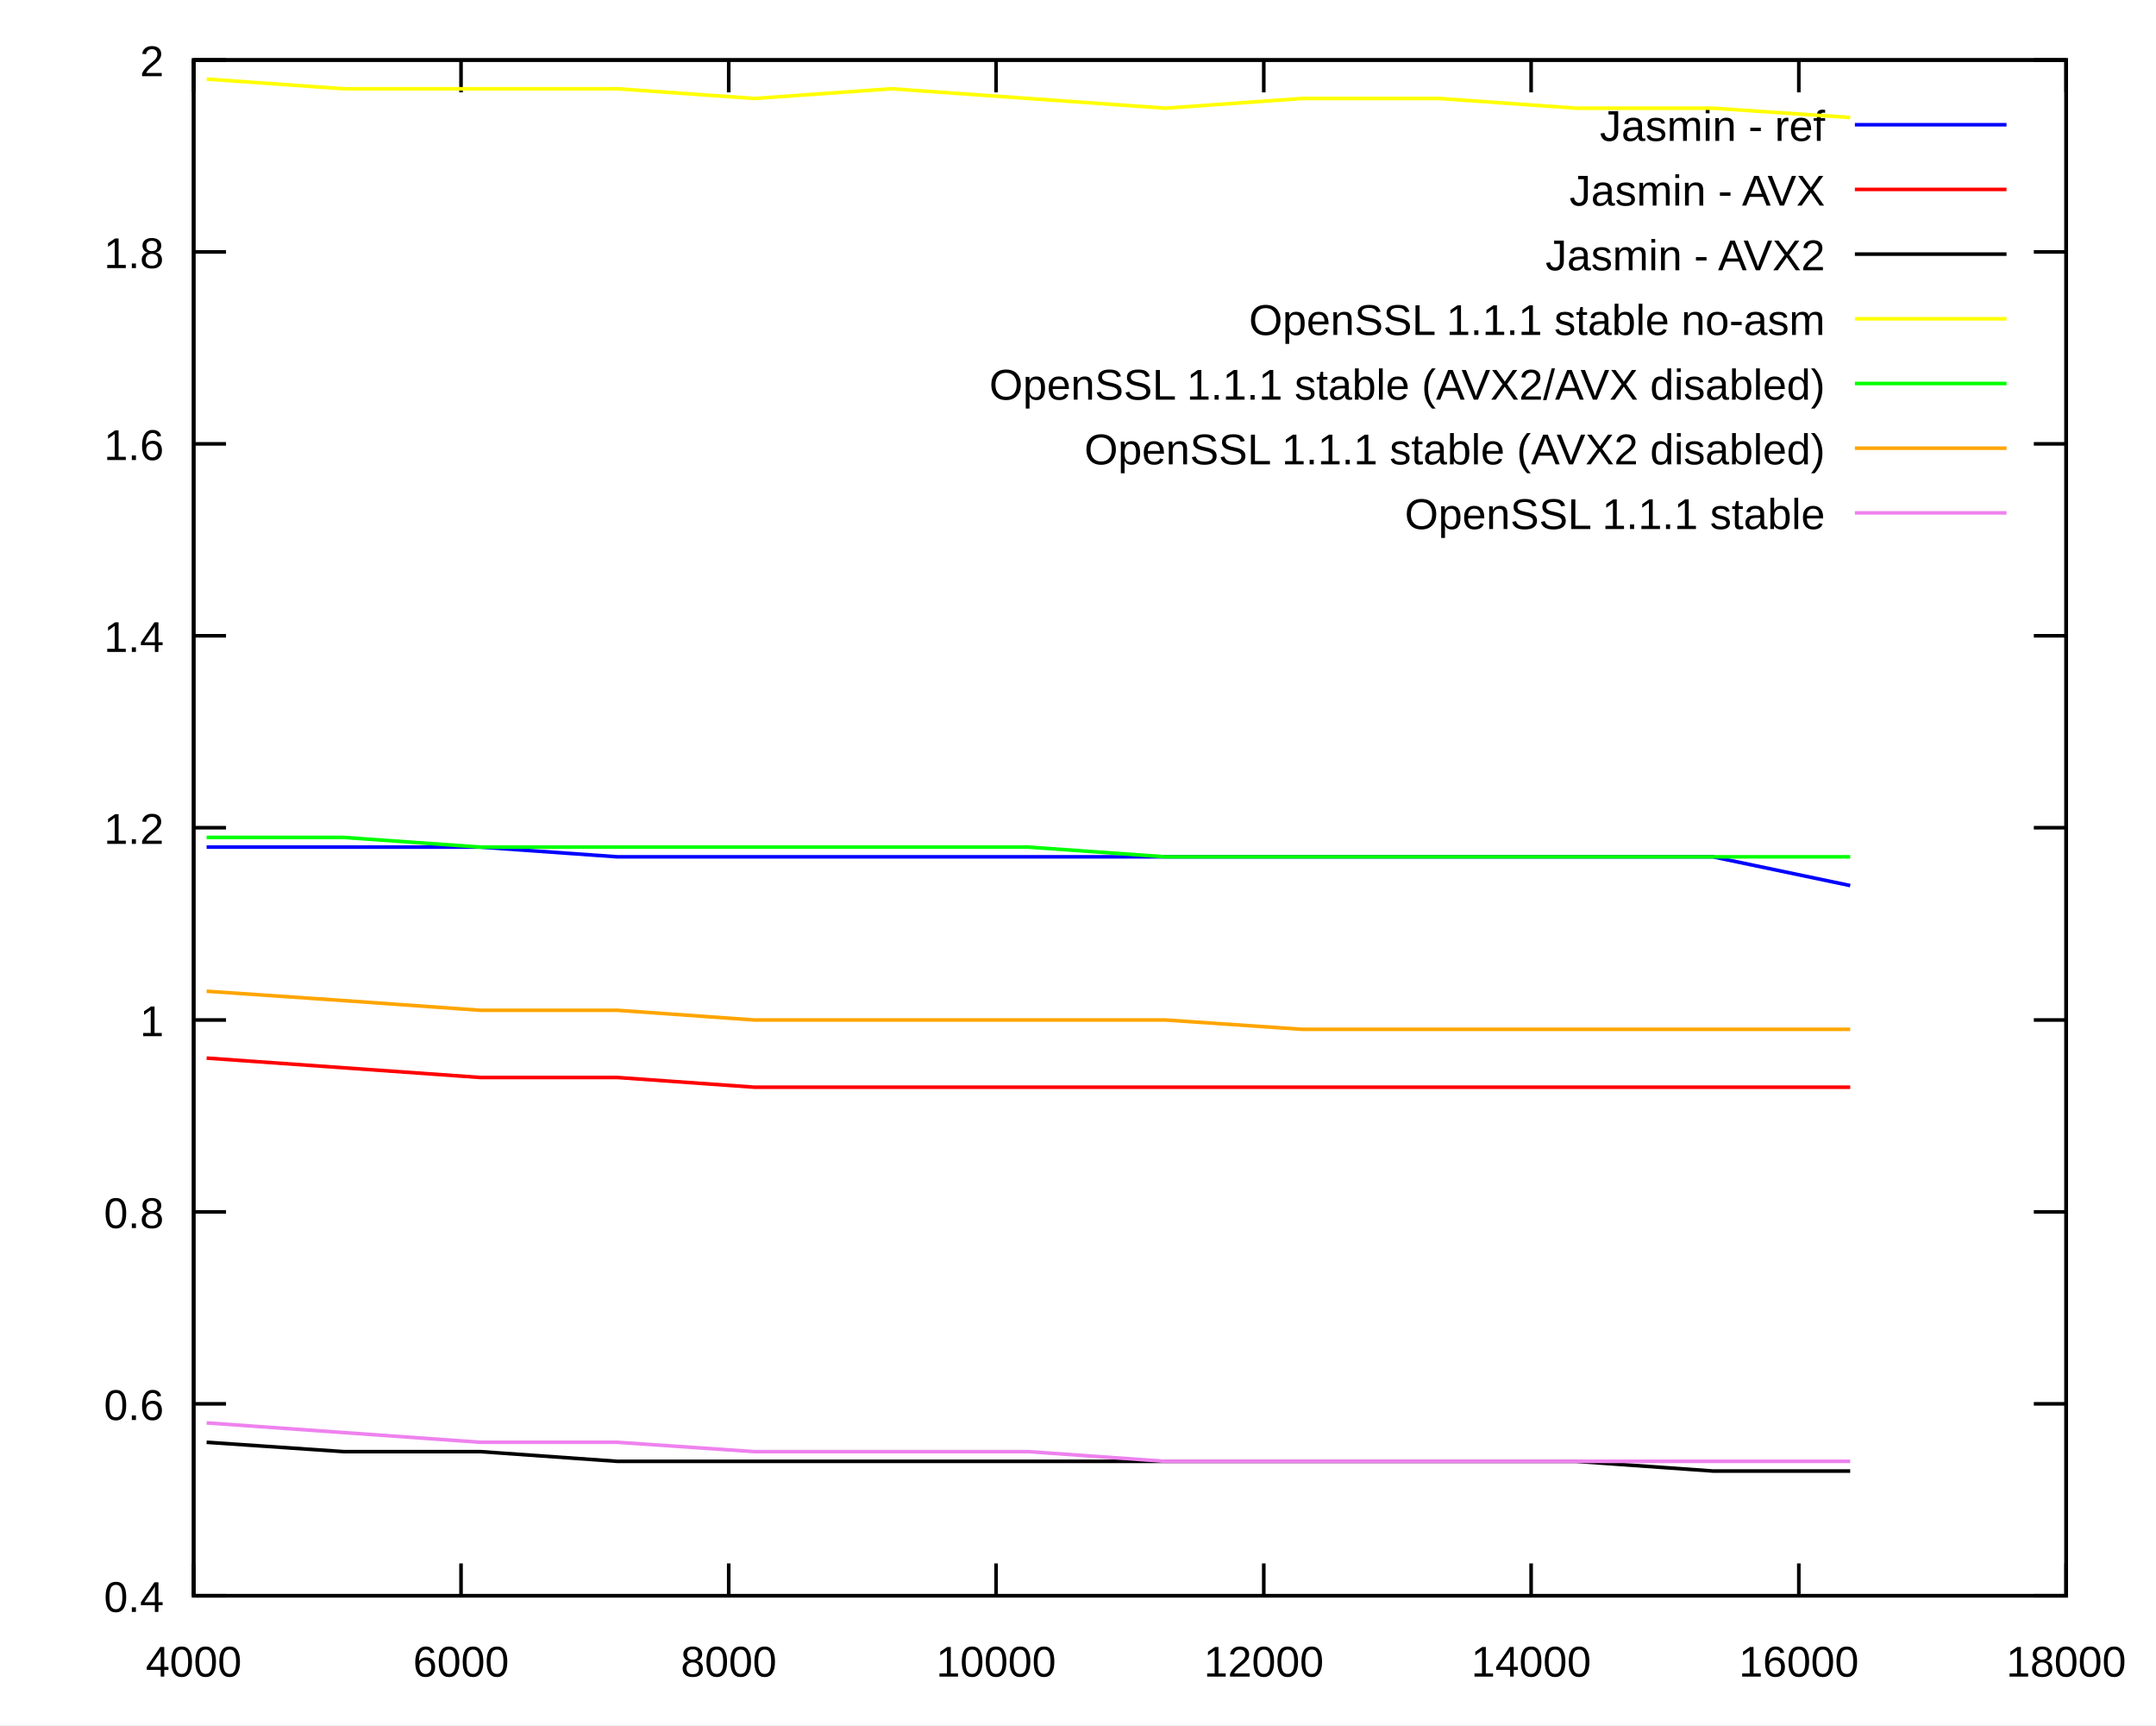
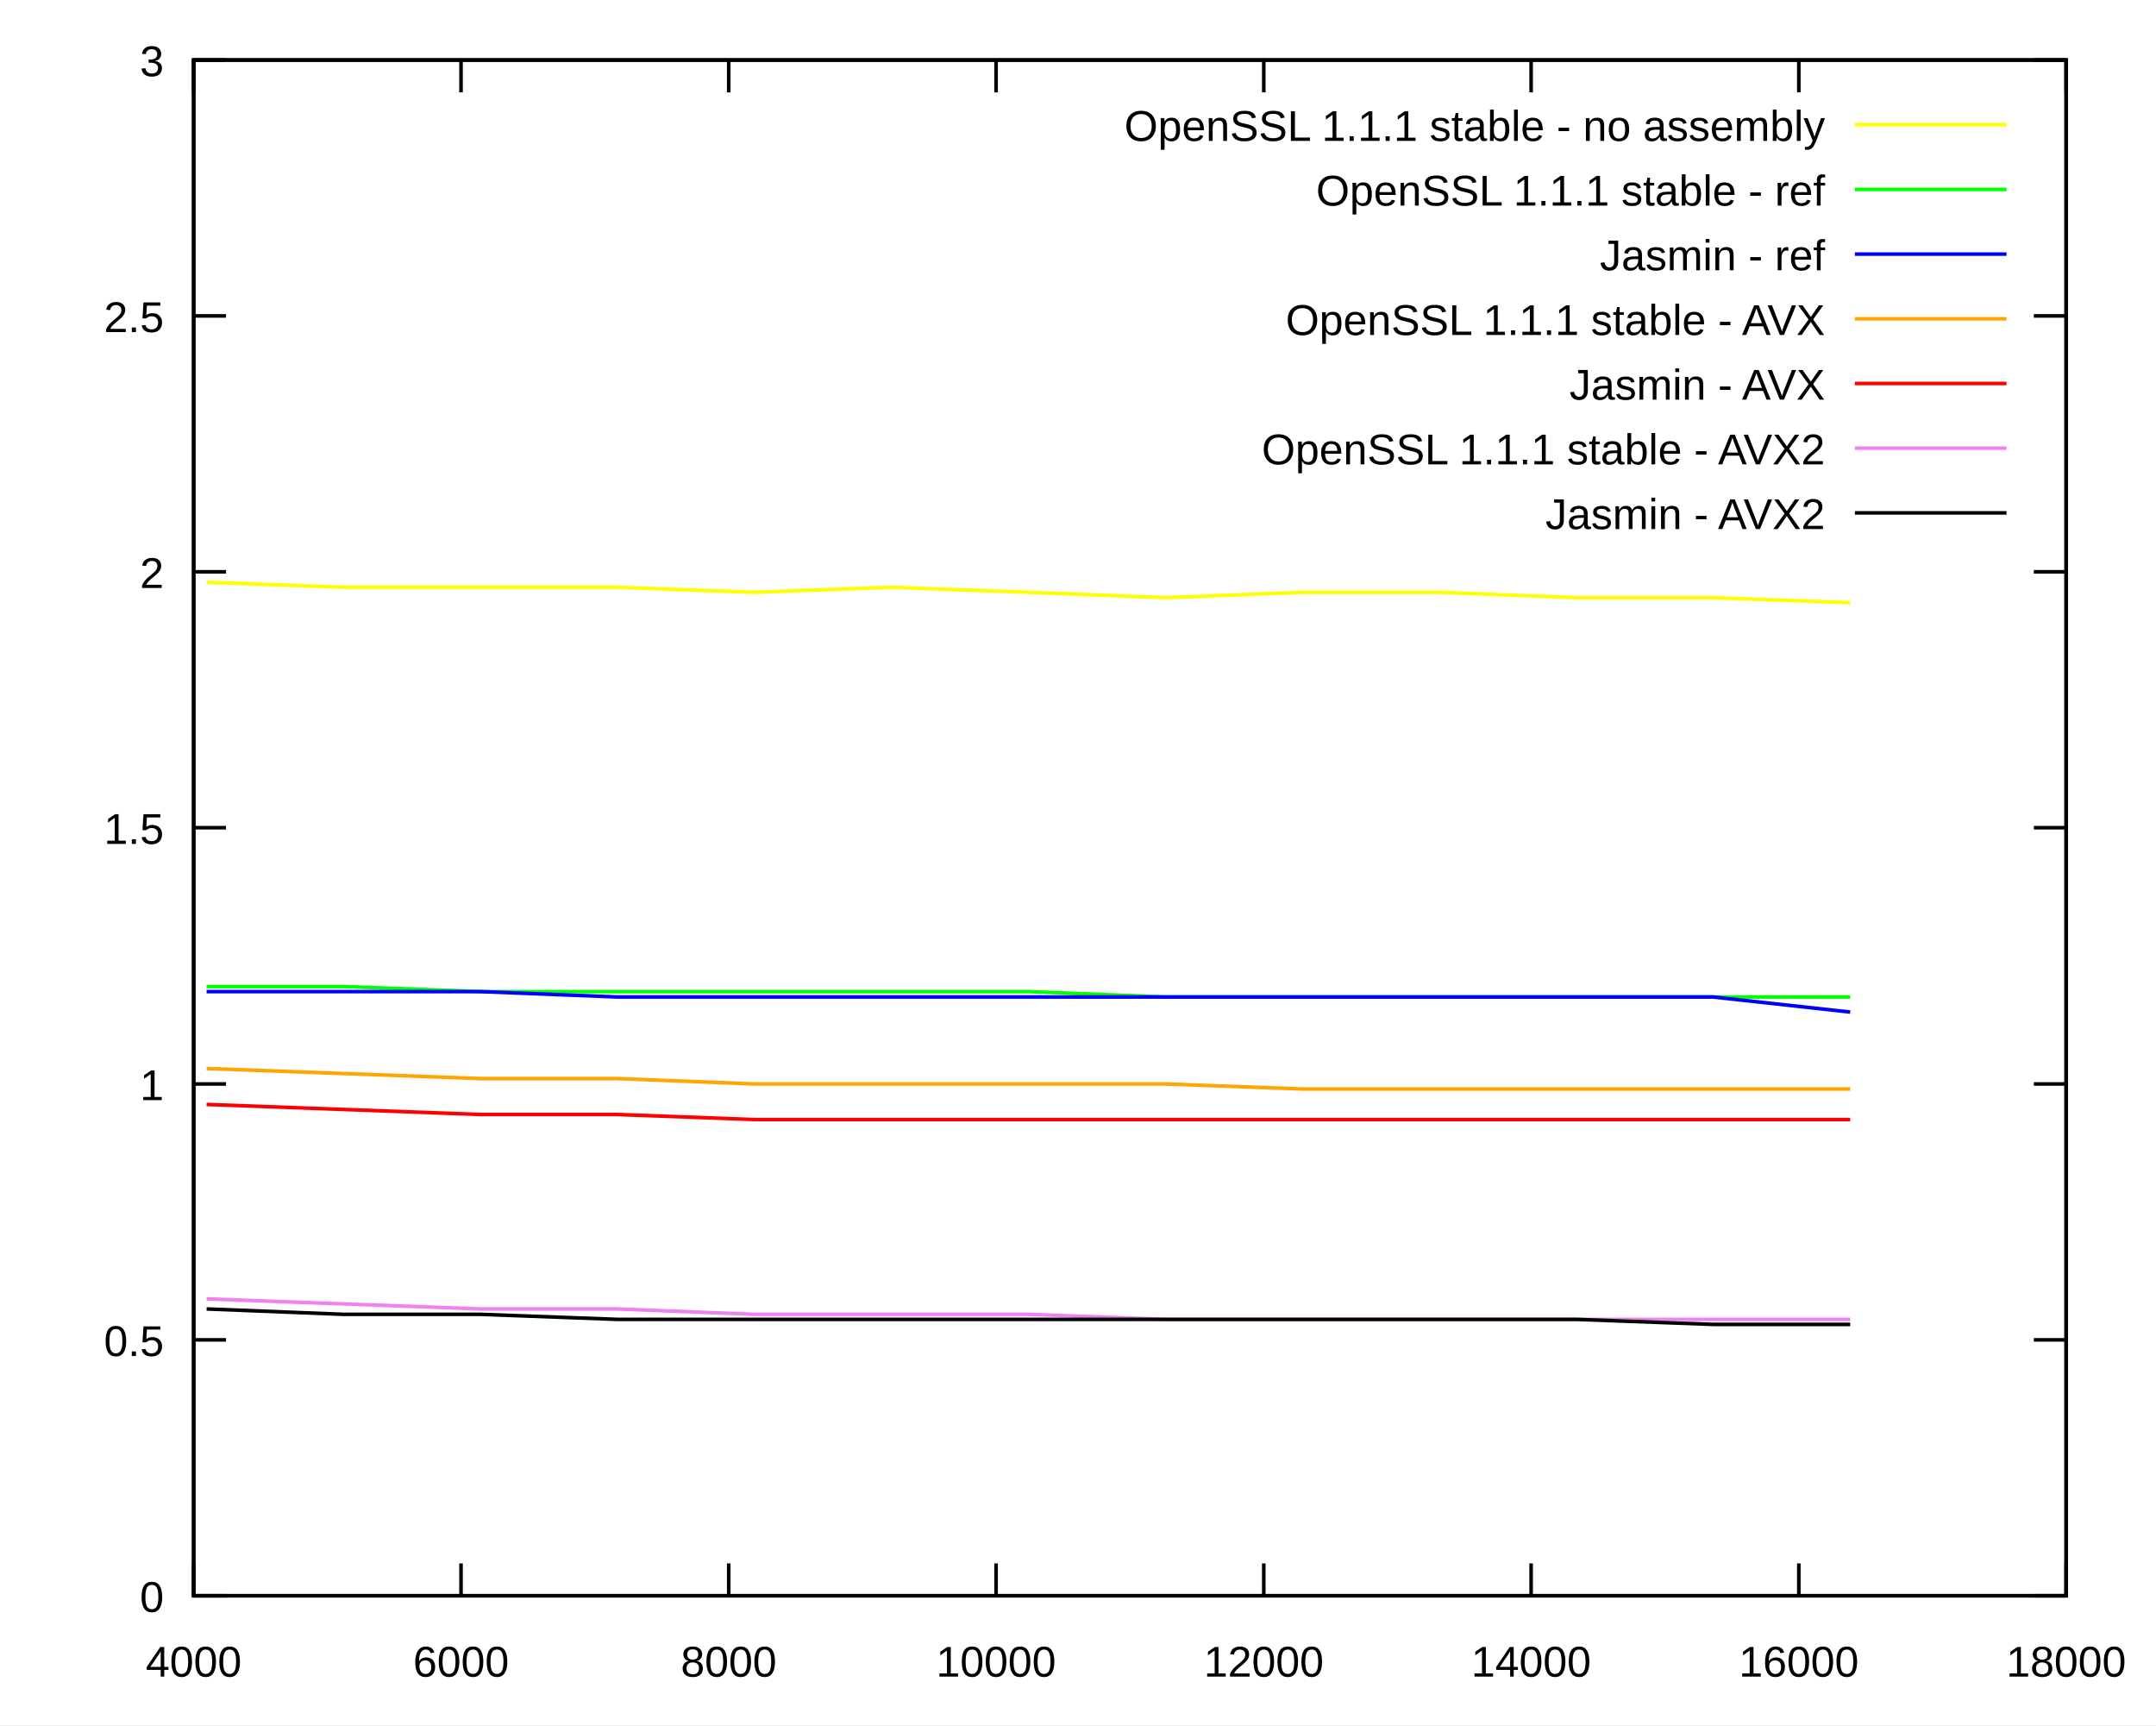
<svg xmlns="http://www.w3.org/2000/svg" xmlns:xlink="http://www.w3.org/1999/xlink" width="600" height="480" viewBox="0 0 600 480">
  <g id="gnuplot_canvas">
    <rect x="0" y="0" width="600" height="480" fill="#ffffff" />
    <defs>
      <circle id="gpDot" r="0.5" stroke-width="0.5" />
      <path id="gpPt0" stroke-width="0.222" stroke="currentColor" d="M-1,0 h2 M0,-1 v2" />
      <path id="gpPt1" stroke-width="0.222" stroke="currentColor" d="M-1,-1 L1,1 M1,-1 L-1,1" />
      <path id="gpPt2" stroke-width="0.222" stroke="currentColor" d="M-1,0 L1,0 M0,-1 L0,1 M-1,-1 L1,1 M-1,1 L1,-1" />
      <rect id="gpPt3" stroke-width="0.222" stroke="currentColor" x="-1" y="-1" width="2" height="2" />
      <rect id="gpPt4" stroke-width="0.222" stroke="currentColor" fill="currentColor" x="-1" y="-1" width="2" height="2" />
      <circle id="gpPt5" stroke-width="0.222" stroke="currentColor" cx="0" cy="0" r="1" />
      <use xlink:href="#gpPt5" id="gpPt6" fill="currentColor" stroke="none" />
      <path id="gpPt7" stroke-width="0.222" stroke="currentColor" d="M0,-1.33 L-1.33,0.67 L1.33,0.67 z" />
      <use xlink:href="#gpPt7" id="gpPt8" fill="currentColor" stroke="none" />
      <use xlink:href="#gpPt7" id="gpPt9" stroke="currentColor" transform="rotate(180)" />
      <use xlink:href="#gpPt9" id="gpPt10" fill="currentColor" stroke="none" />
      <use xlink:href="#gpPt3" id="gpPt11" stroke="currentColor" transform="rotate(45)" />
      <use xlink:href="#gpPt11" id="gpPt12" fill="currentColor" stroke="none" />
      <path id="gpPt13" stroke-width="0.222" stroke="currentColor" d="M0,1.330 L1.265,0.411 L0.782,-1.067 L-0.782,-1.076 L-1.265,0.411 z" />
      <use xlink:href="#gpPt13" id="gpPt14" fill="currentColor" stroke="none" />
      <filter id="textbox" filterUnits="objectBoundingBox" x="0" y="0" height="1" width="1">
        <feFlood flood-color="#FFFFFF" flood-opacity="1" result="bgnd" />
        <feComposite in="SourceGraphic" in2="bgnd" operator="atop" />
      </filter>
      <filter id="greybox" filterUnits="objectBoundingBox" x="0" y="0" height="1" width="1">
        <feFlood flood-color="lightgrey" flood-opacity="1" result="grey" />
        <feComposite in="SourceGraphic" in2="grey" operator="atop" />
      </filter>
    </defs>
    <g fill="none" color="#FFFFFF" stroke="black" stroke-width="1.00" stroke-linecap="butt" stroke-linejoin="miter">
</g>
    <g fill="none" color="black" stroke="currentColor" stroke-width="1.00" stroke-linecap="butt" stroke-linejoin="miter">
      <path stroke="black" d="M53.9,444.0 L62.9,444.0 M575.0,444.0 L566.0,444.0  " />
      <g transform="translate(45.6,448.5)" stroke="none" fill="black" font-family="Arial" font-size="12.00" text-anchor="end">
        <text>
-           <tspan font-family="Arial"> 0.4</tspan>
-         </text>
-       </g>
-     </g>
-     <g fill="none" color="black" stroke="currentColor" stroke-width="1.00" stroke-linecap="butt" stroke-linejoin="miter">
-       <path stroke="black" d="M53.9,390.6 L62.9,390.6 M575.0,390.6 L566.0,390.6  " />
-       <g transform="translate(45.6,395.1)" stroke="none" fill="black" font-family="Arial" font-size="12.00" text-anchor="end">
-         <text>
-           <tspan font-family="Arial"> 0.6</tspan>
-         </text>
-       </g>
-     </g>
-     <g fill="none" color="black" stroke="currentColor" stroke-width="1.00" stroke-linecap="butt" stroke-linejoin="miter">
-       <path stroke="black" d="M53.9,337.2 L62.9,337.2 M575.0,337.2 L566.0,337.2  " />
-       <g transform="translate(45.6,341.7)" stroke="none" fill="black" font-family="Arial" font-size="12.00" text-anchor="end">
-         <text>
-           <tspan font-family="Arial"> 0.8</tspan>
-         </text>
-       </g>
-     </g>
-     <g fill="none" color="black" stroke="currentColor" stroke-width="1.00" stroke-linecap="butt" stroke-linejoin="miter">
-       <path stroke="black" d="M53.9,283.8 L62.9,283.8 M575.0,283.8 L566.0,283.8  " />
-       <g transform="translate(45.6,288.3)" stroke="none" fill="black" font-family="Arial" font-size="12.00" text-anchor="end">
+           <tspan font-family="Arial"> 0</tspan>
+         </text>
+       </g>
+     </g>
+     <g fill="none" color="black" stroke="currentColor" stroke-width="1.00" stroke-linecap="butt" stroke-linejoin="miter">
+       <path stroke="black" d="M53.9,372.8 L62.9,372.8 M575.0,372.8 L566.0,372.8  " />
+       <g transform="translate(45.6,377.3)" stroke="none" fill="black" font-family="Arial" font-size="12.00" text-anchor="end">
+         <text>
+           <tspan font-family="Arial"> 0.5</tspan>
+         </text>
+       </g>
+     </g>
+     <g fill="none" color="black" stroke="currentColor" stroke-width="1.00" stroke-linecap="butt" stroke-linejoin="miter">
+       <path stroke="black" d="M53.9,301.6 L62.9,301.6 M575.0,301.6 L566.0,301.6  " />
+       <g transform="translate(45.6,306.1)" stroke="none" fill="black" font-family="Arial" font-size="12.00" text-anchor="end">
        <text>
          <tspan font-family="Arial"> 1</tspan>
        </text>
      </g>
    </g>
    <g fill="none" color="black" stroke="currentColor" stroke-width="1.00" stroke-linecap="butt" stroke-linejoin="miter">
      <path stroke="black" d="M53.9,230.3 L62.9,230.3 M575.0,230.3 L566.0,230.3  " />
      <g transform="translate(45.6,234.8)" stroke="none" fill="black" font-family="Arial" font-size="12.00" text-anchor="end">
        <text>
-           <tspan font-family="Arial"> 1.2</tspan>
-         </text>
-       </g>
-     </g>
-     <g fill="none" color="black" stroke="currentColor" stroke-width="1.00" stroke-linecap="butt" stroke-linejoin="miter">
-       <path stroke="black" d="M53.9,176.9 L62.9,176.9 M575.0,176.9 L566.0,176.9  " />
-       <g transform="translate(45.6,181.4)" stroke="none" fill="black" font-family="Arial" font-size="12.00" text-anchor="end">
-         <text>
-           <tspan font-family="Arial"> 1.4</tspan>
-         </text>
-       </g>
-     </g>
-     <g fill="none" color="black" stroke="currentColor" stroke-width="1.00" stroke-linecap="butt" stroke-linejoin="miter">
-       <path stroke="black" d="M53.9,123.5 L62.9,123.5 M575.0,123.5 L566.0,123.5  " />
-       <g transform="translate(45.6,128.0)" stroke="none" fill="black" font-family="Arial" font-size="12.00" text-anchor="end">
-         <text>
-           <tspan font-family="Arial"> 1.6</tspan>
-         </text>
-       </g>
-     </g>
-     <g fill="none" color="black" stroke="currentColor" stroke-width="1.00" stroke-linecap="butt" stroke-linejoin="miter">
-       <path stroke="black" d="M53.9,70.1 L62.9,70.1 M575.0,70.1 L566.0,70.1  " />
-       <g transform="translate(45.6,74.6)" stroke="none" fill="black" font-family="Arial" font-size="12.00" text-anchor="end">
-         <text>
-           <tspan font-family="Arial"> 1.8</tspan>
+           <tspan font-family="Arial"> 1.5</tspan>
+         </text>
+       </g>
+     </g>
+     <g fill="none" color="black" stroke="currentColor" stroke-width="1.00" stroke-linecap="butt" stroke-linejoin="miter">
+       <path stroke="black" d="M53.9,159.1 L62.9,159.1 M575.0,159.1 L566.0,159.1  " />
+       <g transform="translate(45.6,163.6)" stroke="none" fill="black" font-family="Arial" font-size="12.00" text-anchor="end">
+         <text>
+           <tspan font-family="Arial"> 2</tspan>
+         </text>
+       </g>
+     </g>
+     <g fill="none" color="black" stroke="currentColor" stroke-width="1.00" stroke-linecap="butt" stroke-linejoin="miter">
+       <path stroke="black" d="M53.9,87.9 L62.9,87.9 M575.0,87.9 L566.0,87.9  " />
+       <g transform="translate(45.6,92.4)" stroke="none" fill="black" font-family="Arial" font-size="12.00" text-anchor="end">
+         <text>
+           <tspan font-family="Arial"> 2.5</tspan>
        </text>
      </g>
    </g>
    <g fill="none" color="black" stroke="currentColor" stroke-width="1.00" stroke-linecap="butt" stroke-linejoin="miter">
      <path stroke="black" d="M53.9,16.7 L62.9,16.7 M575.0,16.7 L566.0,16.7  " />
      <g transform="translate(45.6,21.2)" stroke="none" fill="black" font-family="Arial" font-size="12.00" text-anchor="end">
        <text>
-           <tspan font-family="Arial"> 2</tspan>
+           <tspan font-family="Arial"> 3</tspan>
        </text>
      </g>
    </g>
    <g fill="none" color="black" stroke="currentColor" stroke-width="1.00" stroke-linecap="butt" stroke-linejoin="miter">
      <path stroke="black" d="M53.9,444.0 L53.9,435.0 M53.9,16.7 L53.9,25.7  " />
      <g transform="translate(53.9,466.5)" stroke="none" fill="black" font-family="Arial" font-size="12.00" text-anchor="middle">
        <text>
          <tspan font-family="Arial"> 4000</tspan>
        </text>
      </g>
    </g>
    <g fill="none" color="black" stroke="currentColor" stroke-width="1.00" stroke-linecap="butt" stroke-linejoin="miter">
      <path stroke="black" d="M128.3,444.0 L128.3,435.0 M128.3,16.7 L128.3,25.7  " />
      <g transform="translate(128.3,466.5)" stroke="none" fill="black" font-family="Arial" font-size="12.00" text-anchor="middle">
        <text>
          <tspan font-family="Arial"> 6000</tspan>
        </text>
      </g>
    </g>
    <g fill="none" color="black" stroke="currentColor" stroke-width="1.00" stroke-linecap="butt" stroke-linejoin="miter">
      <path stroke="black" d="M202.8,444.0 L202.8,435.0 M202.8,16.7 L202.8,25.7  " />
      <g transform="translate(202.8,466.5)" stroke="none" fill="black" font-family="Arial" font-size="12.00" text-anchor="middle">
        <text>
          <tspan font-family="Arial"> 8000</tspan>
        </text>
      </g>
    </g>
    <g fill="none" color="black" stroke="currentColor" stroke-width="1.00" stroke-linecap="butt" stroke-linejoin="miter">
      <path stroke="black" d="M277.2,444.0 L277.2,435.0 M277.2,16.7 L277.2,25.7  " />
      <g transform="translate(277.2,466.5)" stroke="none" fill="black" font-family="Arial" font-size="12.00" text-anchor="middle">
        <text>
          <tspan font-family="Arial"> 10000</tspan>
        </text>
      </g>
    </g>
    <g fill="none" color="black" stroke="currentColor" stroke-width="1.00" stroke-linecap="butt" stroke-linejoin="miter">
      <path stroke="black" d="M351.7,444.0 L351.7,435.0 M351.7,16.7 L351.7,25.7  " />
      <g transform="translate(351.7,466.5)" stroke="none" fill="black" font-family="Arial" font-size="12.00" text-anchor="middle">
        <text>
          <tspan font-family="Arial"> 12000</tspan>
        </text>
      </g>
    </g>
    <g fill="none" color="black" stroke="currentColor" stroke-width="1.00" stroke-linecap="butt" stroke-linejoin="miter">
      <path stroke="black" d="M426.1,444.0 L426.1,435.0 M426.1,16.7 L426.1,25.7  " />
      <g transform="translate(426.1,466.5)" stroke="none" fill="black" font-family="Arial" font-size="12.00" text-anchor="middle">
        <text>
          <tspan font-family="Arial"> 14000</tspan>
        </text>
      </g>
    </g>
    <g fill="none" color="black" stroke="currentColor" stroke-width="1.00" stroke-linecap="butt" stroke-linejoin="miter">
      <path stroke="black" d="M500.6,444.0 L500.6,435.0 M500.6,16.7 L500.6,25.7  " />
      <g transform="translate(500.6,466.5)" stroke="none" fill="black" font-family="Arial" font-size="12.00" text-anchor="middle">
        <text>
          <tspan font-family="Arial"> 16000</tspan>
        </text>
      </g>
    </g>
    <g fill="none" color="black" stroke="currentColor" stroke-width="1.00" stroke-linecap="butt" stroke-linejoin="miter">
      <path stroke="black" d="M575.0,444.0 L575.0,435.0 M575.0,16.7 L575.0,25.7  " />
      <g transform="translate(575.0,466.5)" stroke="none" fill="black" font-family="Arial" font-size="12.00" text-anchor="middle">
        <text>
          <tspan font-family="Arial"> 18000</tspan>
        </text>
      </g>
    </g>
    <g fill="none" color="black" stroke="currentColor" stroke-width="1.00" stroke-linecap="butt" stroke-linejoin="miter">
</g>
    <g fill="none" color="black" stroke="currentColor" stroke-width="1.00" stroke-linecap="butt" stroke-linejoin="miter">
      <path stroke="black" d="M53.9,16.7 L53.9,444.0 L575.0,444.0 L575.0,16.7 L53.9,16.7 Z  " />
    </g>
    <g fill="none" color="black" stroke="currentColor" stroke-width="1.00" stroke-linecap="butt" stroke-linejoin="miter">
</g>
    <g id="gnuplot_plot_1">
      <g fill="none" color="black" stroke="currentColor" stroke-width="1.00" stroke-linecap="butt" stroke-linejoin="miter">
        <g transform="translate(507.9,39.2)" stroke="none" fill="black" font-family="Arial" font-size="12.00" text-anchor="end">
          <text>
+             <tspan font-family="Arial">OpenSSL 1.1.1 stable - no assembly</tspan>
+           </text>
+         </g>
+       </g>
+       <g fill="none" color="black" stroke="currentColor" stroke-width="1.00" stroke-linecap="butt" stroke-linejoin="miter">
+         <path stroke="rgb(255, 255,   0)" d="M516.2,34.7 L558.4,34.7 M57.5,162.0 L95.6,163.4 L133.7,163.4 L171.8,163.4 L209.9,164.8 L248.0,163.4   L286.2,164.8 L324.3,166.3 L362.4,164.8 L400.5,164.8 L438.6,166.3 L476.7,166.3 L514.9,167.7  " />
+       </g>
+     </g>
+     <g id="gnuplot_plot_2">
+       <g fill="none" color="black" stroke="currentColor" stroke-width="1.00" stroke-linecap="butt" stroke-linejoin="miter">
+         <g transform="translate(507.9,57.2)" stroke="none" fill="black" font-family="Arial" font-size="12.00" text-anchor="end">
+           <text>
+             <tspan font-family="Arial">OpenSSL 1.1.1 stable - ref</tspan>
+           </text>
+         </g>
+       </g>
+       <g fill="none" color="black" stroke="currentColor" stroke-width="1.00" stroke-linecap="butt" stroke-linejoin="miter">
+         <path stroke="rgb(  0, 255,   0)" d="M516.2,52.7 L558.4,52.7 M57.5,274.5 L95.6,274.5 L133.7,275.9 L171.8,275.9 L209.9,275.9 L248.0,275.9   L286.2,275.9 L324.3,277.4 L362.4,277.4 L400.5,277.4 L438.6,277.4 L476.7,277.4 L514.9,277.4  " />
+       </g>
+     </g>
+     <g id="gnuplot_plot_3">
+       <g fill="none" color="black" stroke="currentColor" stroke-width="1.00" stroke-linecap="butt" stroke-linejoin="miter">
+         <g transform="translate(507.9,75.2)" stroke="none" fill="black" font-family="Arial" font-size="12.00" text-anchor="end">
+           <text>
            <tspan font-family="Arial">Jasmin - ref</tspan>
          </text>
        </g>
      </g>
      <g fill="none" color="black" stroke="currentColor" stroke-width="1.00" stroke-linecap="butt" stroke-linejoin="miter">
-         <path stroke="rgb(  0,   0, 255)" d="M516.2,34.7 L558.4,34.7 M57.5,235.7 L95.6,235.7 L133.7,235.7 L171.8,238.4 L209.9,238.4 L248.0,238.4   L286.2,238.4 L324.3,238.4 L362.4,238.4 L400.5,238.4 L438.6,238.4 L476.7,238.4 L514.9,246.4  " />
-       </g>
-     </g>
-     <g id="gnuplot_plot_2">
-       <g fill="none" color="black" stroke="currentColor" stroke-width="1.00" stroke-linecap="butt" stroke-linejoin="miter">
-         <g transform="translate(507.9,57.2)" stroke="none" fill="black" font-family="Arial" font-size="12.00" text-anchor="end">
+         <path stroke="rgb(  0,   0, 255)" d="M516.2,70.7 L558.4,70.7 M57.5,275.9 L95.6,275.9 L133.7,275.9 L171.8,277.4 L209.9,277.4 L248.0,277.4   L286.2,277.4 L324.3,277.4 L362.4,277.4 L400.5,277.4 L438.6,277.4 L476.7,277.4 L514.9,281.6  " />
+       </g>
+     </g>
+     <g id="gnuplot_plot_4">
+       <g fill="none" color="black" stroke="currentColor" stroke-width="1.00" stroke-linecap="butt" stroke-linejoin="miter">
+         <g transform="translate(507.9,93.2)" stroke="none" fill="black" font-family="Arial" font-size="12.00" text-anchor="end">
+           <text>
+             <tspan font-family="Arial">OpenSSL 1.1.1 stable - AVX</tspan>
+           </text>
+         </g>
+       </g>
+       <g fill="none" color="black" stroke="currentColor" stroke-width="1.00" stroke-linecap="butt" stroke-linejoin="miter">
+         <path stroke="rgb(255, 165,   0)" d="M516.2,88.7 L558.4,88.7 M57.5,297.3 L95.6,298.7 L133.7,300.1 L171.8,300.1 L209.9,301.6 L248.0,301.6   L286.2,301.6 L324.3,301.6 L362.4,303.0 L400.5,303.0 L438.6,303.0 L476.7,303.0 L514.9,303.0  " />
+       </g>
+     </g>
+     <g id="gnuplot_plot_5">
+       <g fill="none" color="black" stroke="currentColor" stroke-width="1.00" stroke-linecap="butt" stroke-linejoin="miter">
+         <g transform="translate(507.9,111.2)" stroke="none" fill="black" font-family="Arial" font-size="12.00" text-anchor="end">
          <text>
            <tspan font-family="Arial">Jasmin - AVX</tspan>
          </text>
        </g>
      </g>
      <g fill="none" color="black" stroke="currentColor" stroke-width="1.00" stroke-linecap="butt" stroke-linejoin="miter">
-         <path stroke="rgb(255,   0,   0)" d="M516.2,52.7 L558.4,52.7 M57.5,294.4 L95.6,297.1 L133.7,299.8 L171.8,299.8 L209.9,302.5 L248.0,302.5   L286.2,302.5 L324.3,302.5 L362.4,302.5 L400.5,302.5 L438.6,302.5 L476.7,302.5 L514.9,302.5  " />
-       </g>
-     </g>
-     <g id="gnuplot_plot_3">
-       <g fill="none" color="black" stroke="currentColor" stroke-width="1.00" stroke-linecap="butt" stroke-linejoin="miter">
-         <g transform="translate(507.9,75.2)" stroke="none" fill="black" font-family="Arial" font-size="12.00" text-anchor="end">
+         <path stroke="rgb(255,   0,   0)" d="M516.2,106.7 L558.4,106.7 M57.5,307.3 L95.6,308.7 L133.7,310.1 L171.8,310.1 L209.9,311.5 L248.0,311.5   L286.2,311.5 L324.3,311.5 L362.4,311.5 L400.5,311.5 L438.6,311.5 L476.7,311.5 L514.9,311.5  " />
+       </g>
+     </g>
+     <g id="gnuplot_plot_6">
+       <g fill="none" color="black" stroke="currentColor" stroke-width="1.00" stroke-linecap="butt" stroke-linejoin="miter">
+         <g transform="translate(507.9,129.2)" stroke="none" fill="black" font-family="Arial" font-size="12.00" text-anchor="end">
+           <text>
+             <tspan font-family="Arial">OpenSSL 1.1.1 stable - AVX2</tspan>
+           </text>
+         </g>
+       </g>
+       <g fill="none" color="black" stroke="currentColor" stroke-width="1.00" stroke-linecap="butt" stroke-linejoin="miter">
+         <path stroke="rgb(238, 130, 238)" d="M516.2,124.7 L558.4,124.7 M57.5,361.4 L95.6,362.8 L133.7,364.2 L171.8,364.2 L209.9,365.7 L248.0,365.7   L286.2,365.7 L324.3,367.1 L362.4,367.1 L400.5,367.1 L438.6,367.1 L476.7,367.1 L514.9,367.1  " />
+       </g>
+     </g>
+     <g id="gnuplot_plot_7">
+       <g fill="none" color="black" stroke="currentColor" stroke-width="1.00" stroke-linecap="butt" stroke-linejoin="miter">
+         <g transform="translate(507.9,147.2)" stroke="none" fill="black" font-family="Arial" font-size="12.00" text-anchor="end">
          <text>
            <tspan font-family="Arial">Jasmin - AVX2</tspan>
          </text>
        </g>
      </g>
      <g fill="none" color="black" stroke="currentColor" stroke-width="1.00" stroke-linecap="butt" stroke-linejoin="miter">
-         <path stroke="rgb(  0,   0,   0)" d="M516.2,70.7 L558.4,70.7 M57.5,401.3 L95.6,403.9 L133.7,403.9 L171.8,406.6 L209.9,406.6 L248.0,406.6   L286.2,406.6 L324.3,406.6 L362.4,406.6 L400.5,406.6 L438.6,406.6 L476.7,409.3 L514.9,409.3  " />
-       </g>
-     </g>
-     <g id="gnuplot_plot_4">
-       <g fill="none" color="black" stroke="currentColor" stroke-width="1.00" stroke-linecap="butt" stroke-linejoin="miter">
-         <g transform="translate(507.9,93.2)" stroke="none" fill="black" font-family="Arial" font-size="12.00" text-anchor="end">
-           <text>
-             <tspan font-family="Arial">OpenSSL 1.1.1 stable no-asm</tspan>
-           </text>
-         </g>
-       </g>
-       <g fill="none" color="black" stroke="currentColor" stroke-width="1.00" stroke-linecap="butt" stroke-linejoin="miter">
-         <path stroke="rgb(255, 255,   0)" d="M516.2,88.7 L558.4,88.7 M57.5,22.0 L95.6,24.7 L133.7,24.7 L171.8,24.7 L209.9,27.4 L248.0,24.7   L286.2,27.4 L324.3,30.1 L362.4,27.4 L400.5,27.4 L438.6,30.1 L476.7,30.1 L514.9,32.7  " />
-       </g>
-     </g>
-     <g id="gnuplot_plot_5">
-       <g fill="none" color="black" stroke="currentColor" stroke-width="1.00" stroke-linecap="butt" stroke-linejoin="miter">
-         <g transform="translate(507.9,111.2)" stroke="none" fill="black" font-family="Arial" font-size="12.00" text-anchor="end">
-           <text>
-             <tspan font-family="Arial">OpenSSL 1.1.1 stable (AVX2/AVX disabled)</tspan>
-           </text>
-         </g>
-       </g>
-       <g fill="none" color="black" stroke="currentColor" stroke-width="1.00" stroke-linecap="butt" stroke-linejoin="miter">
-         <path stroke="rgb(  0, 255,   0)" d="M516.2,106.7 L558.4,106.7 M57.5,233.0 L95.6,233.0 L133.7,235.7 L171.8,235.7 L209.9,235.7 L248.0,235.7   L286.2,235.7 L324.3,238.4 L362.4,238.4 L400.5,238.4 L438.6,238.4 L476.7,238.4 L514.9,238.4  " />
-       </g>
-     </g>
-     <g id="gnuplot_plot_6">
-       <g fill="none" color="black" stroke="currentColor" stroke-width="1.00" stroke-linecap="butt" stroke-linejoin="miter">
-         <g transform="translate(507.9,129.2)" stroke="none" fill="black" font-family="Arial" font-size="12.00" text-anchor="end">
-           <text>
-             <tspan font-family="Arial">OpenSSL 1.1.1 stable (AVX2 disabled)</tspan>
-           </text>
-         </g>
-       </g>
-       <g fill="none" color="black" stroke="currentColor" stroke-width="1.00" stroke-linecap="butt" stroke-linejoin="miter">
-         <path stroke="rgb(255, 165,   0)" d="M516.2,124.7 L558.4,124.7 M57.5,275.8 L95.6,278.4 L133.7,281.1 L171.8,281.1 L209.9,283.8 L248.0,283.8   L286.2,283.8 L324.3,283.8 L362.4,286.4 L400.5,286.4 L438.6,286.4 L476.7,286.4 L514.9,286.4  " />
-       </g>
-     </g>
-     <g id="gnuplot_plot_7">
-       <g fill="none" color="black" stroke="currentColor" stroke-width="1.00" stroke-linecap="butt" stroke-linejoin="miter">
-         <g transform="translate(507.9,147.2)" stroke="none" fill="black" font-family="Arial" font-size="12.00" text-anchor="end">
-           <text>
-             <tspan font-family="Arial">OpenSSL 1.1.1 stable</tspan>
-           </text>
-         </g>
-       </g>
-       <g fill="none" color="black" stroke="currentColor" stroke-width="1.00" stroke-linecap="butt" stroke-linejoin="miter">
-         <path stroke="rgb(238, 130, 238)" d="M516.2,142.7 L558.4,142.7 M57.5,395.9 L95.6,398.6 L133.7,401.3 L171.8,401.3 L209.9,403.9 L248.0,403.9   L286.2,403.9 L324.3,406.6 L362.4,406.6 L400.5,406.6 L438.6,406.6 L476.7,406.6 L514.9,406.6  " />
-       </g>
-     </g>
-     <g fill="none" color="#FFFFFF" stroke="rgb(238, 130, 238)" stroke-width="2.00" stroke-linecap="butt" stroke-linejoin="miter">
+         <path stroke="rgb(  0,   0,   0)" d="M516.2,142.7 L558.4,142.7 M57.5,364.2 L95.6,365.7 L133.7,365.7 L171.8,367.1 L209.9,367.1 L248.0,367.1   L286.2,367.1 L324.3,367.1 L362.4,367.1 L400.5,367.1 L438.6,367.1 L476.7,368.5 L514.9,368.5  " />
+       </g>
+     </g>
+     <g fill="none" color="#FFFFFF" stroke="rgb(  0,   0,   0)" stroke-width="2.00" stroke-linecap="butt" stroke-linejoin="miter">
</g>
    <g fill="none" color="black" stroke="currentColor" stroke-width="2.00" stroke-linecap="butt" stroke-linejoin="miter">
</g>
    <g fill="none" color="black" stroke="black" stroke-width="1.00" stroke-linecap="butt" stroke-linejoin="miter">
</g>
    <g fill="none" color="black" stroke="currentColor" stroke-width="1.00" stroke-linecap="butt" stroke-linejoin="miter">
      <path stroke="black" d="M53.9,16.7 L53.9,444.0 L575.0,444.0 L575.0,16.7 L53.9,16.7 Z  " />
    </g>
    <g fill="none" color="black" stroke="currentColor" stroke-width="1.00" stroke-linecap="butt" stroke-linejoin="miter">
</g>
  </g>
</svg>
